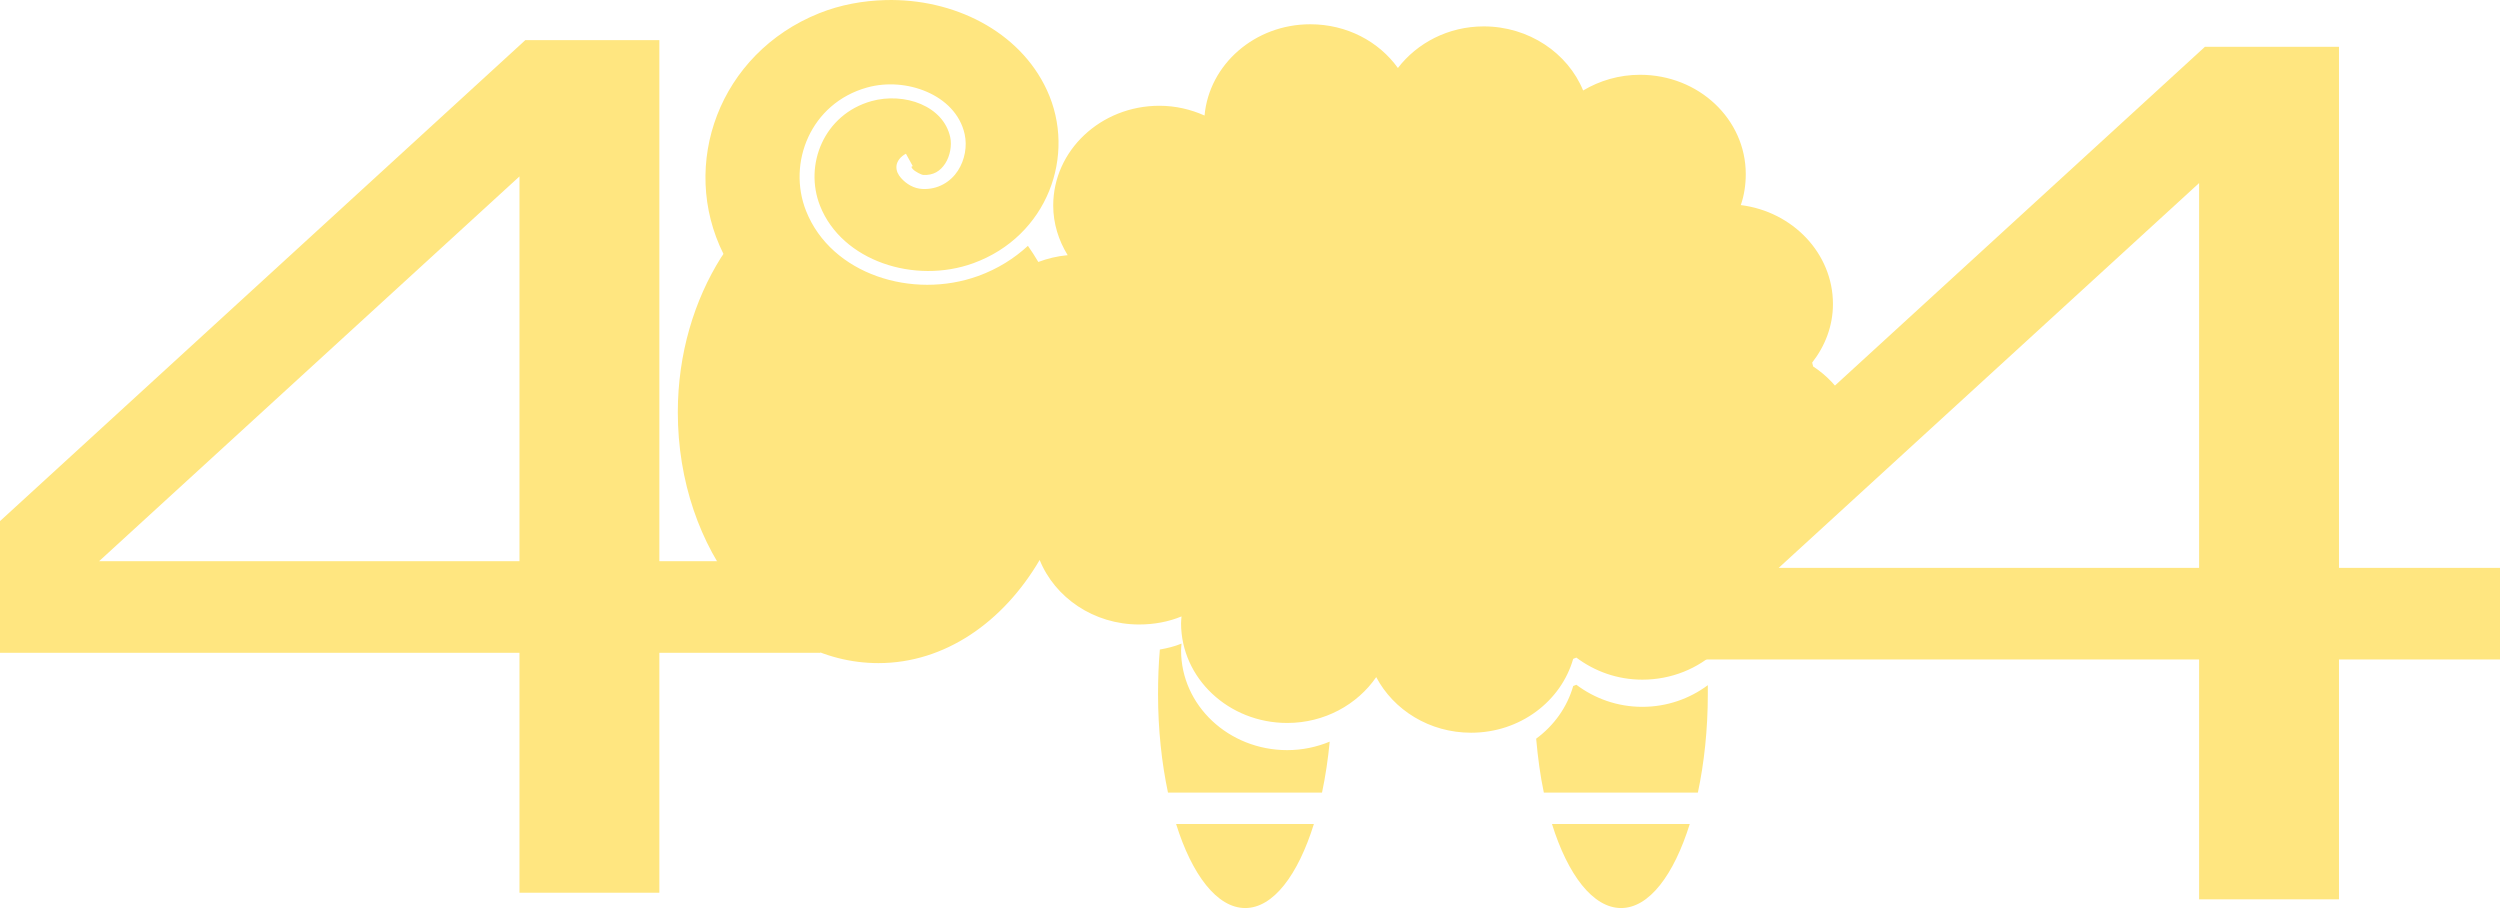
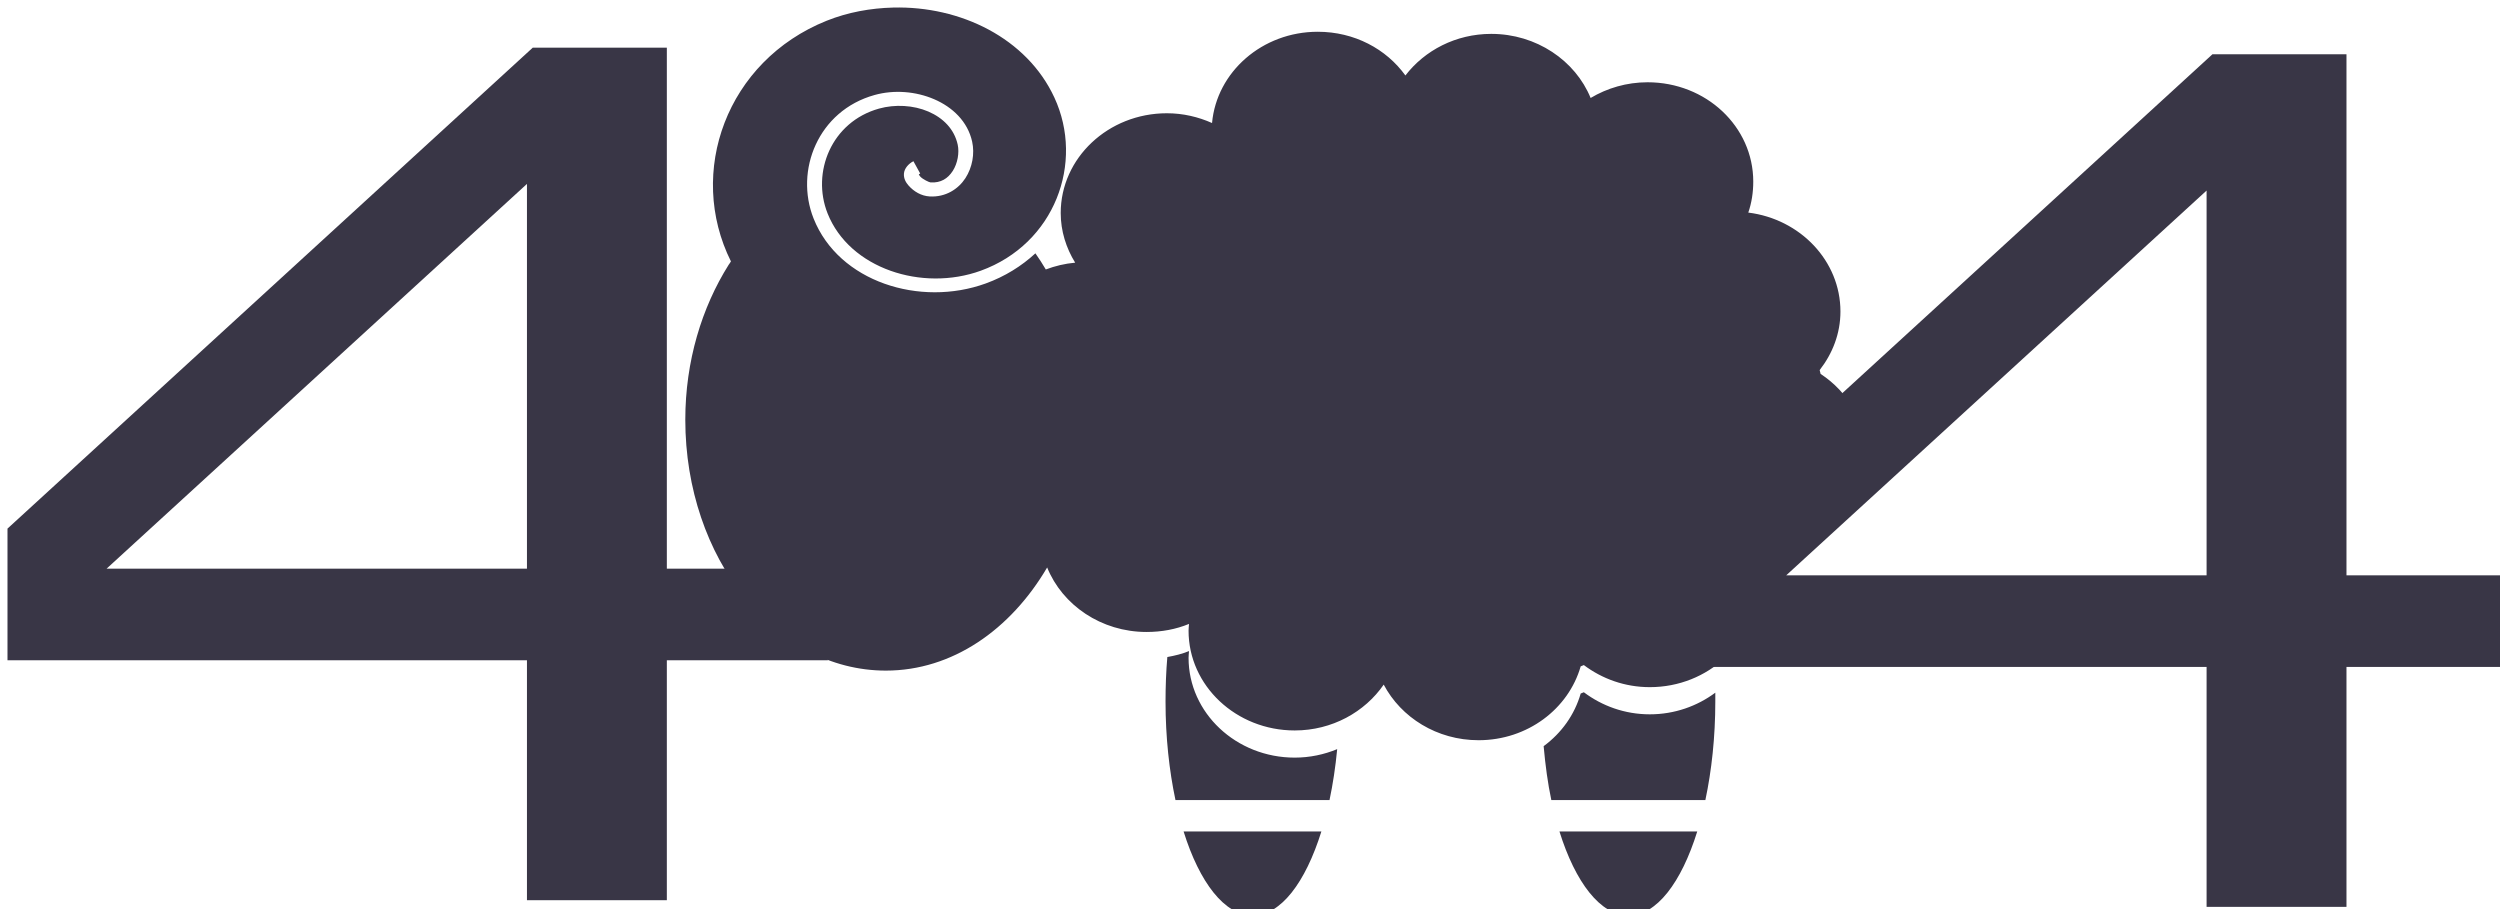
<svg xmlns="http://www.w3.org/2000/svg" version="1.1" width="1000" height="363.216" viewBox="0 0 1000 363.216" id="svg3">
  <defs id="defs3">
    <rect x="-611.397" y="200.285" width="1206.982" height="1349.29" id="rect3" />
    <rect x="-611.397" y="200.285" width="1206.982" height="1349.29" id="rect3-2" />
  </defs>
  <g id="g5" transform="translate(-286.2889,-55.66886)">
-     <g id="g1" style="fill:#ffe680" transform="matrix(0.3470247,0,0,0.3470368,230.6029,-56.17813)">
-       <path d="m 8.019,950.752 c -2.465,0.065 -4.962,0.522 -7.29,1.475 -11.01,4.51 -15.383,16.996 -10.514,26.984 -0.044,0.1 -0.197,0.302 -0.248,0.381 -2.949,4.786 -4.761,10.807 -4.761,17.371 0,15.538 9.857,28.127 22.019,28.127 7.293,0 13.698,-4.59 17.705,-11.565 1.668,4.22 5.933,7.234 10.911,7.234 1.662,0 3.232,-0.302 4.662,-0.904 -0.018,0.253 -0.05,0.504 -0.05,0.761 0,6.17 5.224,11.184 11.654,11.184 4.1,0 7.696,-2.066 9.77,-5.14 1.903,3.684 5.839,6.234 10.415,6.234 5.38,0 9.873,-3.522 11.208,-8.281 0.121,-0.036 0.227,-0.105 0.347,-0.143 1.992,1.53 4.491,2.475 7.241,2.475 6.43,0 11.654,-5.014 11.654,-11.184 0,-1.001 -0.189,-1.932 -0.446,-2.855 0.224,-0.254 0.43,-0.502 0.645,-0.761 0.067,10e-4 0.132,0 0.198,0 6.43,0 11.654,-5.013 11.654,-11.184 0,-3.794 -1.947,-7.118 -4.959,-9.138 -0.01,-0.146 -0.087,-0.283 -0.099,-0.428 1.414,-1.85 2.281,-4.098 2.281,-6.568 0,-5.668 -4.417,-10.364 -10.117,-11.089 0.37,-1.09 0.546,-2.265 0.546,-3.474 0,-6.17 -5.175,-11.136 -11.605,-11.136 -2.296,0 -4.445,0.66 -6.249,1.761 -1.678,-4.191 -5.952,-7.186 -10.911,-7.186 -3.888,0 -7.308,1.853 -9.423,4.664 -2.092,-2.972 -5.602,-4.902 -9.621,-4.902 -6.095,0 -11.1,4.509 -11.605,10.232 -1.509,-0.686 -3.179,-1.095 -4.959,-1.095 -6.43,0 -11.654,5.014 -11.654,11.184 0,2.027 0.597,3.926 1.587,5.568 -1.132,0.101 -2.208,0.371 -3.224,0.761 -0.373,-0.634 -0.728,-1.217 -1.141,-1.808 -1.505,1.418 -3.33,2.592 -5.455,3.379 -7.207,2.669 -16.129,-0.174 -18.895,-7.282 -2.096,-5.385 0.494,-12.088 6.695,-13.849 2.15,-0.611 4.538,-0.408 6.546,0.476 2.009,0.884 3.679,2.492 4.166,4.759 0.287,1.339 0.028,2.875 -0.744,4.093 -0.772,1.218 -2.171,2.147 -3.918,2.046 -0.918,-0.053 -1.739,-0.545 -2.331,-1.237 -0.296,-0.346 -0.538,-0.78 -0.496,-1.333 0.043,-0.553 0.486,-1.094 1.041,-1.38 l 0.744,1.38 c -0.239,0.123 -0.151,0.12 -0.149,0.095 0.002,-0.025 0.014,0.08 0.149,0.238 0.27,0.316 0.999,0.659 1.141,0.666 1.125,0.065 1.89,-0.433 2.43,-1.285 0.54,-0.852 0.739,-2.05 0.546,-2.951 -0.373,-1.738 -1.59,-2.994 -3.224,-3.712 -1.633,-0.718 -3.657,-0.83 -5.406,-0.333 -5.242,1.489 -7.442,7.161 -5.654,11.755 2.411,6.194 10.392,8.802 16.812,6.425 8.13,-3.011 11.396,-12.119 8.084,-19.417 C 22.702,954.181 15.414,950.556 8.019,950.752 Z M 40.503,1022.901 c -0.759,0.319 -1.55,0.516 -2.38,0.666 -0.136,1.604 -0.198,3.292 -0.198,4.997 0,3.984 0.406,7.736 1.091,11.041 h 16.911 c 0.369,-1.78 0.656,-3.707 0.843,-5.711 -1.424,0.604 -3.006,0.952 -4.662,0.952 -6.43,0 -11.654,-5.014 -11.654,-11.184 0,-0.257 0.032,-0.508 0.05,-0.761 z m 43.345,4.616 c -0.12,0.039 -0.227,0.106 -0.347,0.143 -0.668,2.379 -2.104,4.426 -4.067,5.902 0.186,2.125 0.454,4.168 0.843,6.044 h 16.911 c 0.686,-3.307 1.091,-7.055 1.091,-11.041 0,-0.334 0.005,-0.669 0,-1 -1.986,1.508 -4.466,2.427 -7.191,2.427 -2.75,0 -5.249,-0.945 -7.241,-2.475 z m -43.94,15.61 c 1.744,5.705 4.503,9.423 7.588,9.423 3.084,0 5.795,-3.718 7.538,-9.423 z m 41.262,0 c 1.744,5.705 4.503,9.423 7.588,9.423 3.084,0 5.795,-3.718 7.538,-9.423 z" fill-opacity="1" stroke="none" id="path1" style="display:inline;fill:#ffe680;stroke-width:1.411" transform="matrix(10.49979,0,0,10.28049,1097.084,-9451.82)" />
-       <path style="font-size:192px;font-family:System-ui;-inkscape-font-specification:System-ui;white-space:pre;fill:#ffe680;stroke-width:1.002" d="m -498.615,336.171 h -20.719 v 39.281 h -18 v -39.281 h -66.844 v -21.562 l 67.594,-78.75 h 17.25 v 85.312 h 20.719 z m -38.719,-15 v -63 l -54.094,63 z" id="text3" transform="matrix(8.957714,0,0,7.039673,5572.518,-1291.806)" aria-label="4" />
-       <path style="font-size:192px;font-family:System-ui;-inkscape-font-specification:System-ui;white-space:pre;fill:#ffe680;stroke-width:1.002" d="m -498.615,336.171 h -20.719 v 39.281 h -18 v -39.281 h -66.844 v -21.562 l 67.594,-78.75 h 17.25 v 85.312 h 20.719 z m -38.719,-15 v -63 l -54.094,63 z" id="text3-9" aria-label="4" transform="matrix(8.957714,0,0,7.039673,7508.559,-1284.147)" />
+     <g id="g1" style="fill:#393646;fill-opacity:1" transform="matrix(0.3470247,0,0,0.3470368,233.5987,-53.18237)">
+       <path d="m 8.019,950.752 c -2.465,0.065 -4.962,0.522 -7.29,1.475 -11.01,4.51 -15.383,16.996 -10.514,26.984 -0.044,0.1 -0.197,0.302 -0.248,0.381 -2.949,4.786 -4.761,10.807 -4.761,17.371 0,15.538 9.857,28.127 22.019,28.127 7.293,0 13.698,-4.59 17.705,-11.565 1.668,4.22 5.933,7.234 10.911,7.234 1.662,0 3.232,-0.302 4.662,-0.904 -0.018,0.253 -0.05,0.504 -0.05,0.761 0,6.17 5.224,11.184 11.654,11.184 4.1,0 7.696,-2.066 9.77,-5.14 1.903,3.684 5.839,6.234 10.415,6.234 5.38,0 9.873,-3.522 11.208,-8.281 0.121,-0.036 0.227,-0.105 0.347,-0.143 1.992,1.53 4.491,2.475 7.241,2.475 6.43,0 11.654,-5.014 11.654,-11.184 0,-1.001 -0.189,-1.932 -0.446,-2.855 0.224,-0.254 0.43,-0.502 0.645,-0.761 0.067,10e-4 0.132,0 0.198,0 6.43,0 11.654,-5.013 11.654,-11.184 0,-3.794 -1.947,-7.118 -4.959,-9.138 -0.01,-0.146 -0.087,-0.283 -0.099,-0.428 1.414,-1.85 2.281,-4.098 2.281,-6.568 0,-5.668 -4.417,-10.364 -10.117,-11.089 0.37,-1.09 0.546,-2.265 0.546,-3.474 0,-6.17 -5.175,-11.136 -11.605,-11.136 -2.296,0 -4.445,0.66 -6.249,1.761 -1.678,-4.191 -5.952,-7.186 -10.911,-7.186 -3.888,0 -7.308,1.853 -9.423,4.664 -2.092,-2.972 -5.602,-4.902 -9.621,-4.902 -6.095,0 -11.1,4.509 -11.605,10.232 -1.509,-0.686 -3.179,-1.095 -4.959,-1.095 -6.43,0 -11.654,5.014 -11.654,11.184 0,2.027 0.597,3.926 1.587,5.568 -1.132,0.101 -2.208,0.371 -3.224,0.761 -0.373,-0.634 -0.728,-1.217 -1.141,-1.808 -1.505,1.418 -3.33,2.592 -5.455,3.379 -7.207,2.669 -16.129,-0.174 -18.895,-7.282 -2.096,-5.385 0.494,-12.088 6.695,-13.849 2.15,-0.611 4.538,-0.408 6.546,0.476 2.009,0.884 3.679,2.492 4.166,4.759 0.287,1.339 0.028,2.875 -0.744,4.093 -0.772,1.218 -2.171,2.147 -3.918,2.046 -0.918,-0.053 -1.739,-0.545 -2.331,-1.237 -0.296,-0.346 -0.538,-0.78 -0.496,-1.333 0.043,-0.553 0.486,-1.094 1.041,-1.38 l 0.744,1.38 c -0.239,0.123 -0.151,0.12 -0.149,0.095 0.002,-0.025 0.014,0.08 0.149,0.238 0.27,0.316 0.999,0.659 1.141,0.666 1.125,0.065 1.89,-0.433 2.43,-1.285 0.54,-0.852 0.739,-2.05 0.546,-2.951 -0.373,-1.738 -1.59,-2.994 -3.224,-3.712 -1.633,-0.718 -3.657,-0.83 -5.406,-0.333 -5.242,1.489 -7.442,7.161 -5.654,11.755 2.411,6.194 10.392,8.802 16.812,6.425 8.13,-3.011 11.396,-12.119 8.084,-19.417 C 22.702,954.181 15.414,950.556 8.019,950.752 Z M 40.503,1022.901 c -0.759,0.319 -1.55,0.516 -2.38,0.666 -0.136,1.604 -0.198,3.292 -0.198,4.997 0,3.984 0.406,7.736 1.091,11.041 h 16.911 c 0.369,-1.78 0.656,-3.707 0.843,-5.711 -1.424,0.604 -3.006,0.952 -4.662,0.952 -6.43,0 -11.654,-5.014 -11.654,-11.184 0,-0.257 0.032,-0.508 0.05,-0.761 z m 43.345,4.616 c -0.12,0.039 -0.227,0.106 -0.347,0.143 -0.668,2.379 -2.104,4.426 -4.067,5.902 0.186,2.125 0.454,4.168 0.843,6.044 h 16.911 c 0.686,-3.307 1.091,-7.055 1.091,-11.041 0,-0.334 0.005,-0.669 0,-1 -1.986,1.508 -4.466,2.427 -7.191,2.427 -2.75,0 -5.249,-0.945 -7.241,-2.475 z m -43.94,15.61 c 1.744,5.705 4.503,9.423 7.588,9.423 3.084,0 5.795,-3.718 7.538,-9.423 z m 41.262,0 c 1.744,5.705 4.503,9.423 7.588,9.423 3.084,0 5.795,-3.718 7.538,-9.423 z" fill-opacity="1" stroke="none" id="path1" style="display:inline;fill:#393646;stroke-width:1.411;fill-opacity:1" transform="matrix(10.49979,0,0,10.28049,1097.084,-9451.82)" />
+       <path style="font-size:192px;font-family:System-ui;-inkscape-font-specification:System-ui;white-space:pre;fill:#393646;stroke-width:1.002;fill-opacity:1" d="m -498.615,336.171 h -20.719 v 39.281 h -18 v -39.281 h -66.844 v -21.562 l 67.594,-78.75 h 17.25 v 85.312 h 20.719 z m -38.719,-15 v -63 l -54.094,63 z" id="text3" transform="matrix(8.957714,0,0,7.039673,5572.518,-1291.806)" aria-label="4" />
+       <path style="font-size:192px;font-family:System-ui;-inkscape-font-specification:System-ui;white-space:pre;fill:#393646;stroke-width:1.002;fill-opacity:1" d="m -498.615,336.171 h -20.719 v 39.281 h -18 v -39.281 h -66.844 v -21.562 l 67.594,-78.75 h 17.25 v 85.312 h 20.719 z m -38.719,-15 v -63 l -54.094,63 z" id="text3-9" aria-label="4" transform="matrix(8.957714,0,0,7.039673,7508.559,-1284.147)" />
    </g>
  </g>
</svg>
